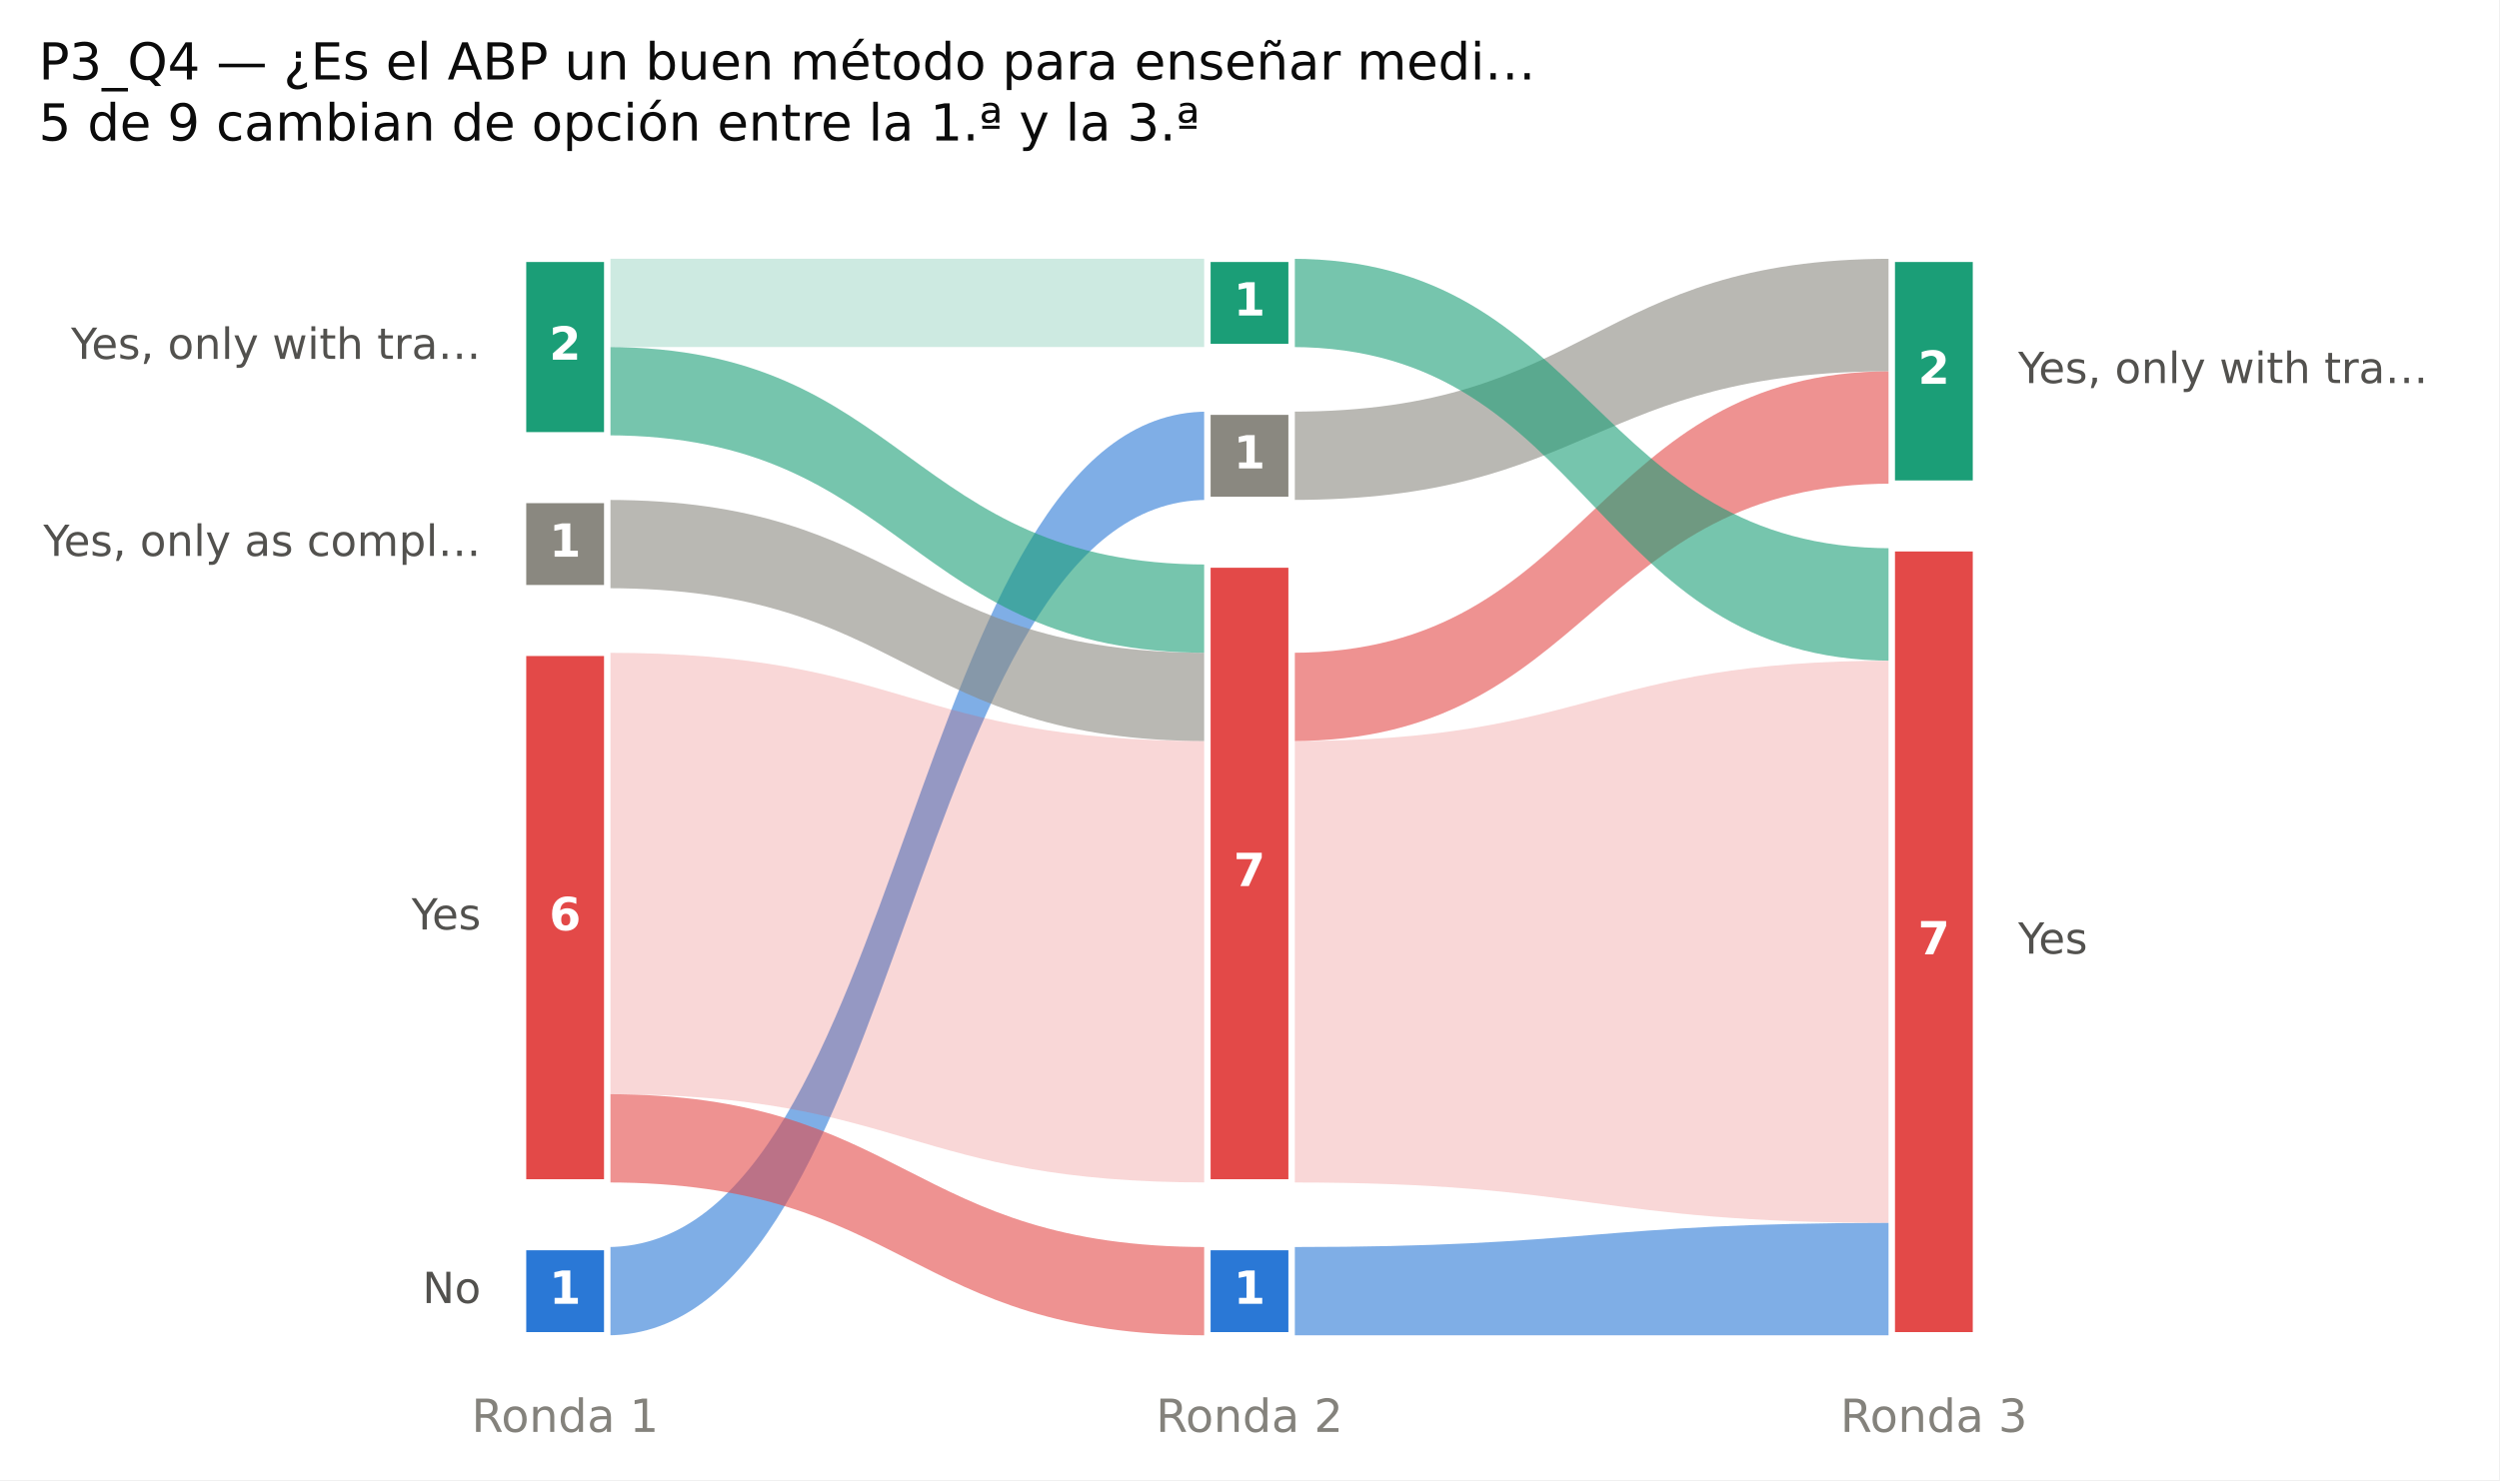
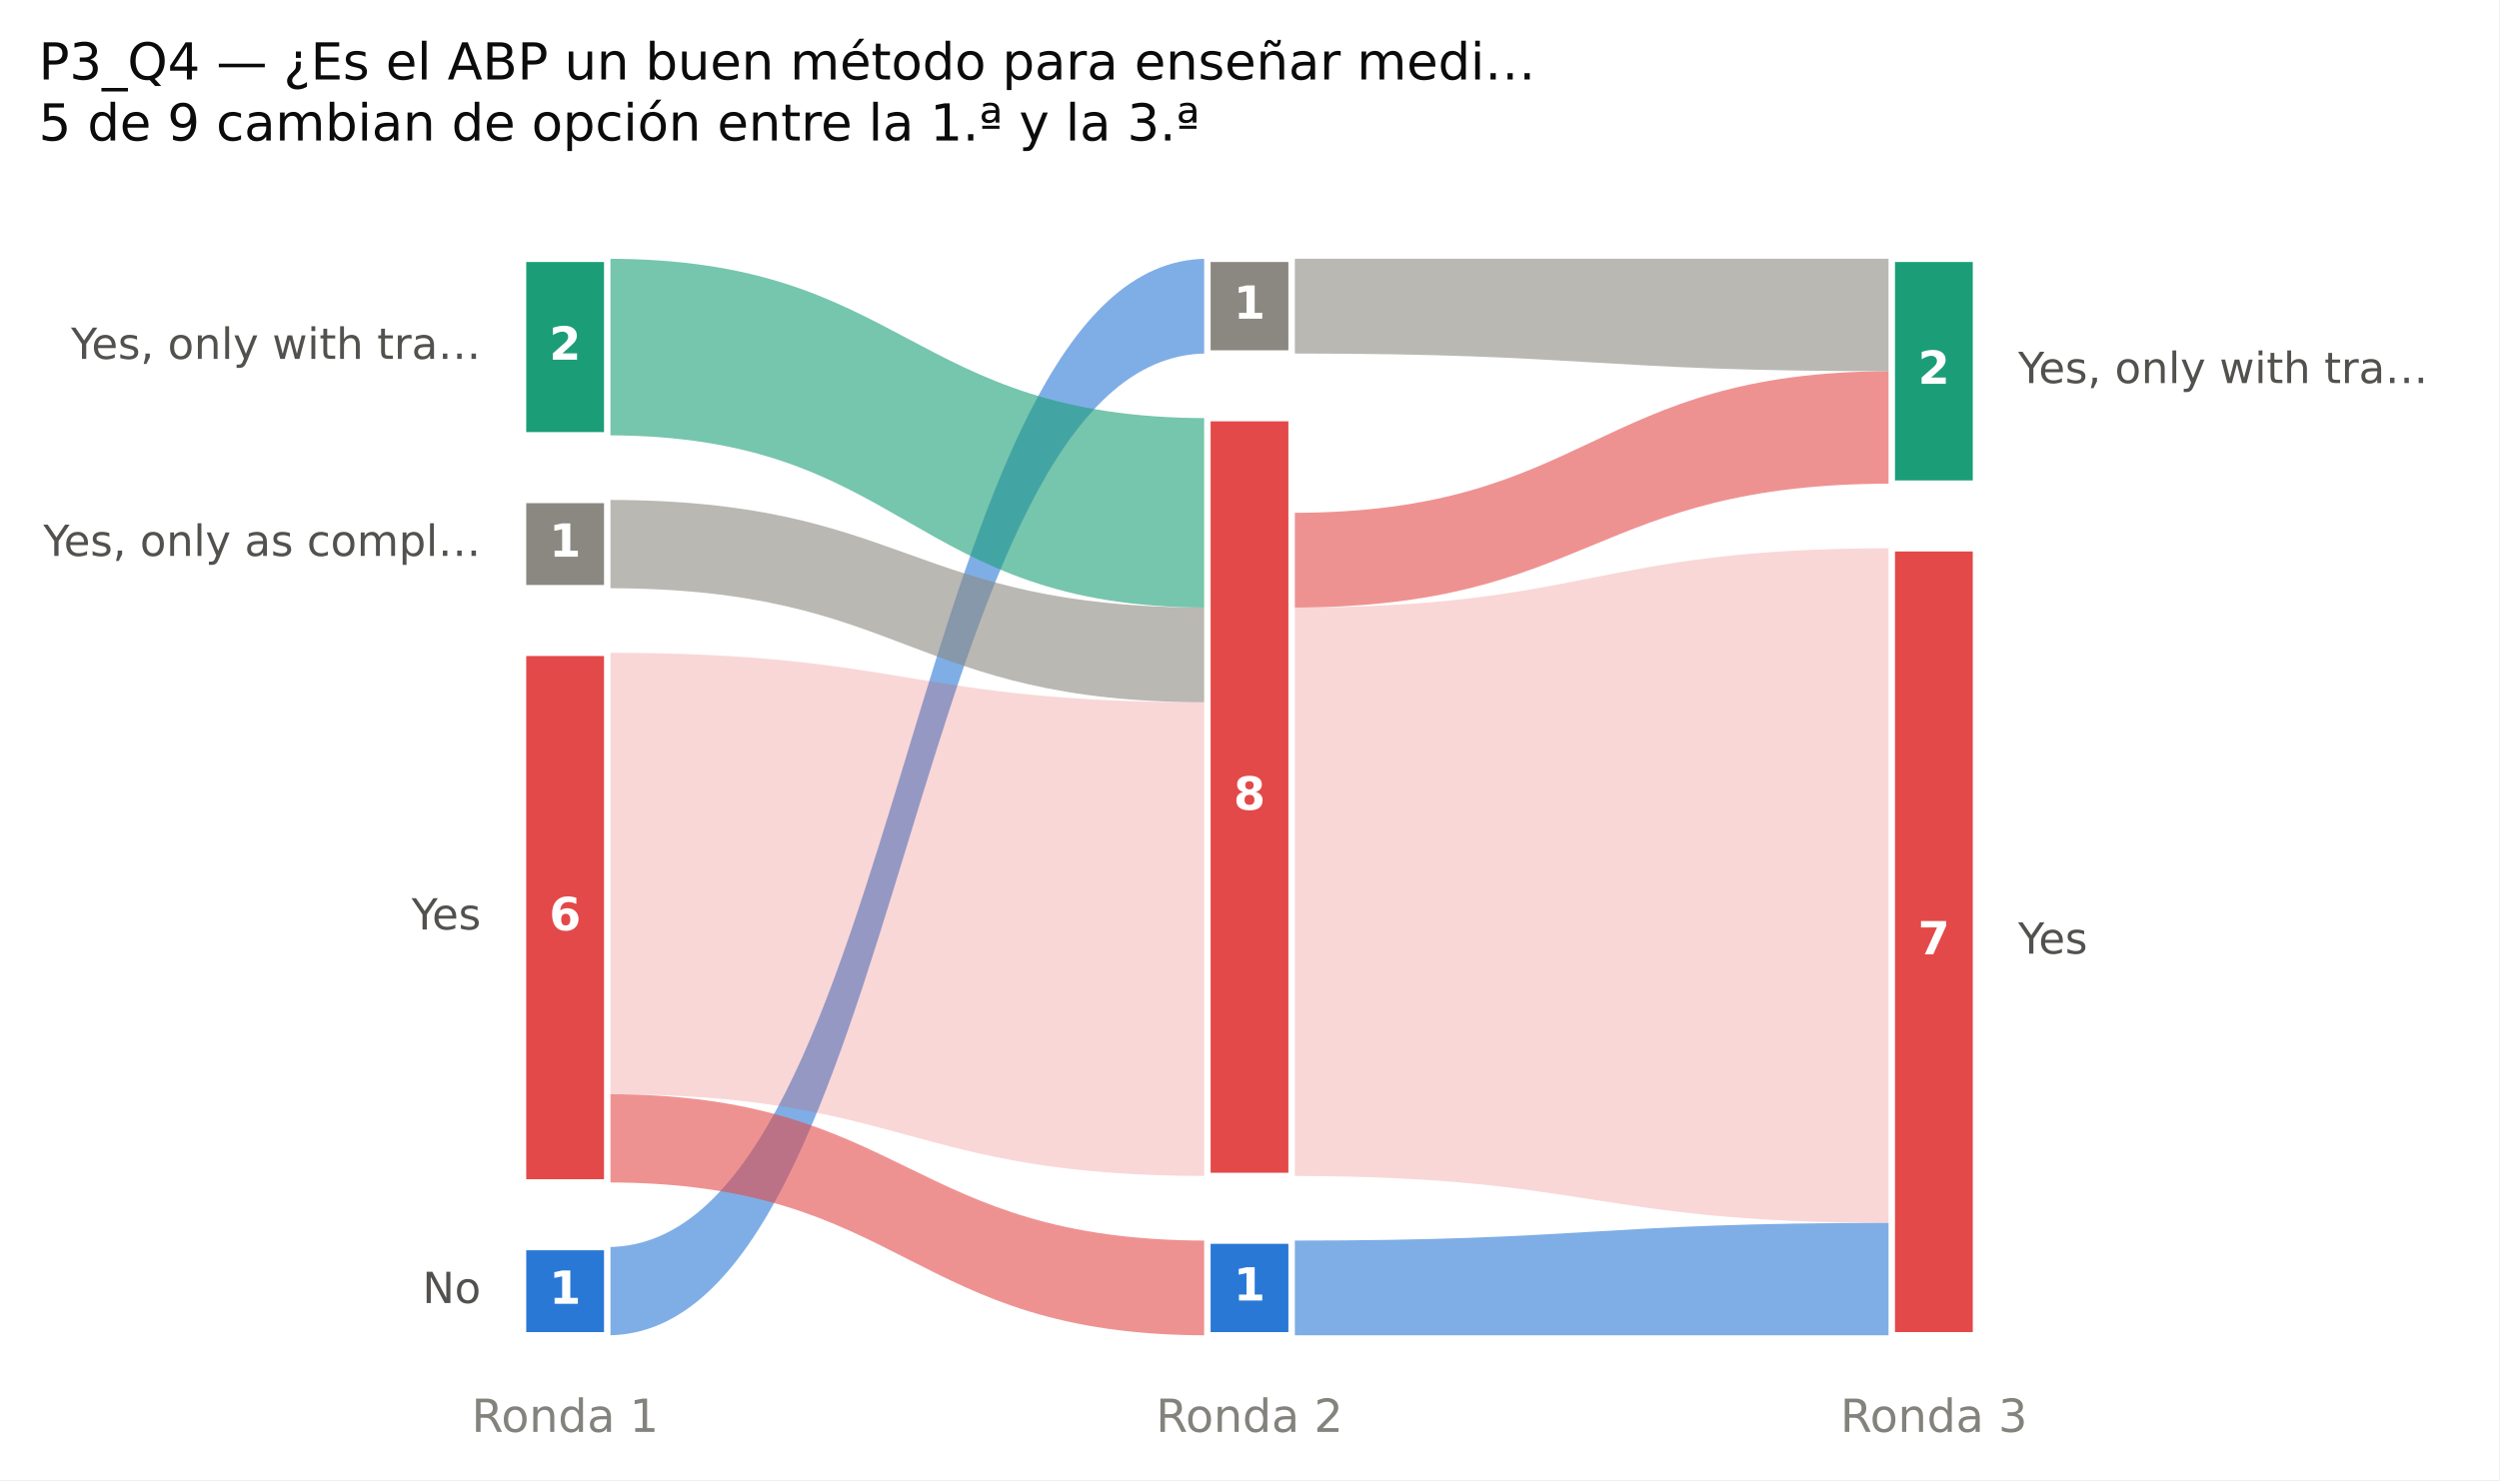
<svg xmlns="http://www.w3.org/2000/svg" width="465.188pt" height="275.583pt" viewBox="0 0 465.188 275.583" version="1.1">
  <defs>
    <style type="text/css">*{stroke-linejoin: round; stroke-linecap: butt}</style>
  </defs>
  <g id="figure_1">
    <g id="patch_1">
      <path d="M 0 275.583  L 465.188 275.583  L 465.188 0  L 0 0  z " style="fill: #ffffff" />
    </g>
    <g id="axes_1">
      <g id="patch_2">
        <path d="M 7.2 256.657  L 457.988 256.657  L 457.988 36.157  L 7.2 36.157  z " style="fill: #ffffff" />
      </g>
      <g id="patch_3">
-         <path d="M 113.037 248.638  C 168.896 248.638 168.896 93.086 224.754 93.086  L 224.754 76.648  C 168.896 76.648 168.896 232.201 113.037 232.201  z " clip-path="url(#pc7cdcb7ced)" style="fill: #2a78d6; opacity: 0.6" />
+         <path d="M 113.037 248.638  C 168.896 248.638 168.896 65.824 224.754 65.824  L 224.754 48.184  C 168.896 48.184 168.896 232.201 113.037 232.201  z " clip-path="url(#p865c699740)" style="fill: #2a78d6; opacity: 0.6" />
      </g>
      <g id="patch_4">
-         <path d="M 113.037 220.174  C 168.896 220.174 168.896 248.638 224.754 248.638  L 224.754 232.201  C 168.896 232.201 168.896 203.737 113.037 203.737  z " clip-path="url(#pc7cdcb7ced)" style="fill: #e34948; opacity: 0.6" />
+         <path d="M 113.037 220.174  C 168.896 220.174 168.896 248.638 224.754 248.638  L 224.754 230.998  C 168.896 230.998 168.896 203.737 113.037 203.737  z " clip-path="url(#p865c699740)" style="fill: #e34948; opacity: 0.6" />
      </g>
      <g id="patch_5">
-         <path d="M 113.037 203.737  C 168.896 203.737 168.896 220.174 224.754 220.174  L 224.754 137.988  C 168.896 137.988 168.896 121.55 113.037 121.55  z " clip-path="url(#pc7cdcb7ced)" style="fill: #e34948; opacity: 0.22" />
+         <path d="M 113.037 203.737  C 168.896 203.737 168.896 218.971 224.754 218.971  L 224.754 130.771  C 168.896 130.771 168.896 121.55 113.037 121.55  z " clip-path="url(#p865c699740)" style="fill: #e34948; opacity: 0.22" />
      </g>
      <g id="patch_6">
-         <path d="M 113.037 109.523  C 168.896 109.523 168.896 137.988 224.754 137.988  L 224.754 121.55  C 168.896 121.55 168.896 93.086 113.037 93.086  z " clip-path="url(#pc7cdcb7ced)" style="fill: #8a8880; opacity: 0.6" />
+         <path d="M 113.037 109.523  C 168.896 109.523 168.896 130.771 224.754 130.771  L 224.754 113.131  C 168.896 113.131 168.896 93.086 113.037 93.086  z " clip-path="url(#p865c699740)" style="fill: #8a8880; opacity: 0.6" />
      </g>
      <g id="patch_7">
-         <path d="M 113.037 81.058  C 168.896 81.058 168.896 121.55 224.754 121.55  L 224.754 105.113  C 168.896 105.113 168.896 64.621 113.037 64.621  z " clip-path="url(#pc7cdcb7ced)" style="fill: #1b9e77; opacity: 0.6" />
+         <path d="M 113.037 81.058  C 168.896 81.058 168.896 113.131 224.754 113.131  L 224.754 77.851  C 168.896 77.851 168.896 48.184 113.037 48.184  z " clip-path="url(#p865c699740)" style="fill: #1b9e77; opacity: 0.6" />
      </g>
      <g id="patch_8">
-         <path d="M 113.037 64.621  C 168.896 64.621 168.896 64.621 224.754 64.621  L 224.754 48.184  C 168.896 48.184 168.896 48.184 113.037 48.184  z " clip-path="url(#pc7cdcb7ced)" style="fill: #1b9e77; opacity: 0.22" />
+         <path d="M 240.434 248.638  C 296.292 248.638 296.292 248.638 352.151 248.638  L 352.151 227.702  C 296.292 227.702 296.292 230.998 240.434 230.998  z " clip-path="url(#p865c699740)" style="fill: #2a78d6; opacity: 0.6" />
      </g>
      <g id="patch_9">
-         <path d="M 240.434 248.638  C 296.292 248.638 296.292 248.638 352.151 248.638  L 352.151 227.702  C 296.292 227.702 296.292 232.201 240.434 232.201  z " clip-path="url(#pc7cdcb7ced)" style="fill: #2a78d6; opacity: 0.6" />
+         <path d="M 240.434 218.971  C 296.292 218.971 296.292 227.702 352.151 227.702  L 352.151 102.084  C 296.292 102.084 296.292 113.131 240.434 113.131  z " clip-path="url(#p865c699740)" style="fill: #e34948; opacity: 0.22" />
      </g>
      <g id="patch_10">
-         <path d="M 240.434 220.174  C 296.292 220.174 296.292 227.702 352.151 227.702  L 352.151 123.02  C 296.292 123.02 296.292 137.988 240.434 137.988  z " clip-path="url(#pc7cdcb7ced)" style="fill: #e34948; opacity: 0.22" />
+         <path d="M 240.434 113.131  C 296.292 113.131 296.292 90.057 352.151 90.057  L 352.151 69.12  C 296.292 69.12 296.292 95.491 240.434 95.491  z " clip-path="url(#p865c699740)" style="fill: #e34948; opacity: 0.6" />
      </g>
      <g id="patch_11">
-         <path d="M 240.434 137.988  C 296.292 137.988 296.292 90.057 352.151 90.057  L 352.151 69.12  C 296.292 69.12 296.292 121.55 240.434 121.55  z " clip-path="url(#pc7cdcb7ced)" style="fill: #e34948; opacity: 0.6" />
-       </g>
-       <g id="patch_12">
-         <path d="M 240.434 93.086  C 296.292 93.086 296.292 69.12 352.151 69.12  L 352.151 48.184  C 296.292 48.184 296.292 76.648 240.434 76.648  z " clip-path="url(#pc7cdcb7ced)" style="fill: #8a8880; opacity: 0.6" />
-       </g>
-       <g id="patch_13">
-         <path d="M 240.434 64.621  C 296.292 64.621 296.292 123.02 352.151 123.02  L 352.151 102.084  C 296.292 102.084 296.292 48.184 240.434 48.184  z " clip-path="url(#pc7cdcb7ced)" style="fill: #1b9e77; opacity: 0.6" />
+         <path d="M 240.434 65.824  C 296.292 65.824 296.292 69.12 352.151 69.12  L 352.151 48.184  C 296.292 48.184 296.292 48.184 240.434 48.184  z " clip-path="url(#p865c699740)" style="fill: #8a8880; opacity: 0.6" />
      </g>
      <g id="matplotlib.axis_1">
        <g id="xtick_1">
          <g id="line2d_1" />
          <g id="text_1">
            <text style="font-size: 8.5px; font-family: 'DejaVu Sans', 'Helvetica', 'Arial', sans-serif; text-anchor: middle; fill: #84827c" x="105.197" y="266.615" transform="rotate(-0 105.1974 266.6153)">Ronda 1</text>
          </g>
        </g>
        <g id="xtick_2">
          <g id="line2d_2" />
          <g id="text_2">
            <text style="font-size: 8.5px; font-family: 'DejaVu Sans', 'Helvetica', 'Arial', sans-serif; text-anchor: middle; fill: #84827c" x="232.594" y="266.615" transform="rotate(-0 232.594 266.6153)">Ronda 2</text>
          </g>
        </g>
        <g id="xtick_3">
          <g id="line2d_3" />
          <g id="text_3">
            <text style="font-size: 8.5px; font-family: 'DejaVu Sans', 'Helvetica', 'Arial', sans-serif; text-anchor: middle; fill: #84827c" x="359.991" y="266.615" transform="rotate(-0 359.9907 266.6153)">Ronda 3</text>
          </g>
        </g>
      </g>
      <g id="matplotlib.axis_2" />
+       <g id="patch_12">
+         <path d="M 97.358 248.638  L 113.037 248.638  L 113.037 232.201  L 97.358 232.201  z " clip-path="url(#p865c699740)" style="fill: #2a78d6; stroke: #ffffff; stroke-width: 1.2; stroke-linejoin: miter" />
+       </g>
+       <g id="patch_13">
+         <path d="M 97.358 220.174  L 113.037 220.174  L 113.037 121.55  L 97.358 121.55  z " clip-path="url(#p865c699740)" style="fill: #e34948; stroke: #ffffff; stroke-width: 1.2; stroke-linejoin: miter" />
+       </g>
      <g id="patch_14">
-         <path d="M 97.358 248.638  L 113.037 248.638  L 113.037 232.201  L 97.358 232.201  z " clip-path="url(#pc7cdcb7ced)" style="fill: #2a78d6; stroke: #ffffff; stroke-width: 1.2; stroke-linejoin: miter" />
+         <path d="M 97.358 109.523  L 113.037 109.523  L 113.037 93.086  L 97.358 93.086  z " clip-path="url(#p865c699740)" style="fill: #8a8880; stroke: #ffffff; stroke-width: 1.2; stroke-linejoin: miter" />
      </g>
      <g id="patch_15">
-         <path d="M 97.358 220.174  L 113.037 220.174  L 113.037 121.55  L 97.358 121.55  z " clip-path="url(#pc7cdcb7ced)" style="fill: #e34948; stroke: #ffffff; stroke-width: 1.2; stroke-linejoin: miter" />
+         <path d="M 97.358 81.058  L 113.037 81.058  L 113.037 48.184  L 97.358 48.184  z " clip-path="url(#p865c699740)" style="fill: #1b9e77; stroke: #ffffff; stroke-width: 1.2; stroke-linejoin: miter" />
      </g>
      <g id="patch_16">
-         <path d="M 97.358 109.523  L 113.037 109.523  L 113.037 93.086  L 97.358 93.086  z " clip-path="url(#pc7cdcb7ced)" style="fill: #8a8880; stroke: #ffffff; stroke-width: 1.2; stroke-linejoin: miter" />
+         <path d="M 224.754 248.638  L 240.434 248.638  L 240.434 230.998  L 224.754 230.998  z " clip-path="url(#p865c699740)" style="fill: #2a78d6; stroke: #ffffff; stroke-width: 1.2; stroke-linejoin: miter" />
      </g>
      <g id="patch_17">
-         <path d="M 97.358 81.058  L 113.037 81.058  L 113.037 48.184  L 97.358 48.184  z " clip-path="url(#pc7cdcb7ced)" style="fill: #1b9e77; stroke: #ffffff; stroke-width: 1.2; stroke-linejoin: miter" />
+         <path d="M 224.754 218.971  L 240.434 218.971  L 240.434 77.851  L 224.754 77.851  z " clip-path="url(#p865c699740)" style="fill: #e34948; stroke: #ffffff; stroke-width: 1.2; stroke-linejoin: miter" />
      </g>
      <g id="patch_18">
-         <path d="M 224.754 248.638  L 240.434 248.638  L 240.434 232.201  L 224.754 232.201  z " clip-path="url(#pc7cdcb7ced)" style="fill: #2a78d6; stroke: #ffffff; stroke-width: 1.2; stroke-linejoin: miter" />
+         <path d="M 224.754 65.824  L 240.434 65.824  L 240.434 48.184  L 224.754 48.184  z " clip-path="url(#p865c699740)" style="fill: #8a8880; stroke: #ffffff; stroke-width: 1.2; stroke-linejoin: miter" />
      </g>
      <g id="patch_19">
-         <path d="M 224.754 220.174  L 240.434 220.174  L 240.434 105.113  L 224.754 105.113  z " clip-path="url(#pc7cdcb7ced)" style="fill: #e34948; stroke: #ffffff; stroke-width: 1.2; stroke-linejoin: miter" />
+         <path d="M 352.151 248.638  L 367.83 248.638  L 367.83 102.084  L 352.151 102.084  z " clip-path="url(#p865c699740)" style="fill: #e34948; stroke: #ffffff; stroke-width: 1.2; stroke-linejoin: miter" />
      </g>
      <g id="patch_20">
-         <path d="M 224.754 93.086  L 240.434 93.086  L 240.434 76.648  L 224.754 76.648  z " clip-path="url(#pc7cdcb7ced)" style="fill: #8a8880; stroke: #ffffff; stroke-width: 1.2; stroke-linejoin: miter" />
-       </g>
-       <g id="patch_21">
-         <path d="M 224.754 64.621  L 240.434 64.621  L 240.434 48.184  L 224.754 48.184  z " clip-path="url(#pc7cdcb7ced)" style="fill: #1b9e77; stroke: #ffffff; stroke-width: 1.2; stroke-linejoin: miter" />
-       </g>
-       <g id="patch_22">
-         <path d="M 352.151 248.638  L 367.83 248.638  L 367.83 102.084  L 352.151 102.084  z " clip-path="url(#pc7cdcb7ced)" style="fill: #e34948; stroke: #ffffff; stroke-width: 1.2; stroke-linejoin: miter" />
-       </g>
-       <g id="patch_23">
-         <path d="M 352.151 90.057  L 367.83 90.057  L 367.83 48.184  L 352.151 48.184  z " clip-path="url(#pc7cdcb7ced)" style="fill: #1b9e77; stroke: #ffffff; stroke-width: 1.2; stroke-linejoin: miter" />
+         <path d="M 352.151 90.057  L 367.83 90.057  L 367.83 48.184  L 352.151 48.184  z " clip-path="url(#p865c699740)" style="fill: #1b9e77; stroke: #ffffff; stroke-width: 1.2; stroke-linejoin: miter" />
      </g>
      <g id="text_4">
        <text style="font-size: 9.5px; font-family: 'DejaVu Sans', 'Helvetica', 'Arial', sans-serif; fill: #0b0b0b" transform="translate(7.2 14.79852)">P3_Q4 — ¿Es el ABP un buen método para enseñar medi…</text>
        <text style="font-size: 9.5px; font-family: 'DejaVu Sans', 'Helvetica', 'Arial', sans-serif; fill: #0b0b0b" transform="translate(7.2 26.15666)">5 de 9 cambian de opción entre la 1.ª y la 3.ª</text>
      </g>
      <g id="text_5">
        <text style="font-weight: 700; font-size: 8.5px; font-family: 'DejaVu Sans', 'Helvetica', 'Arial', sans-serif; text-anchor: middle; fill: #ffffff" x="105.197" y="242.765" transform="rotate(-0 105.1974 242.7653)">1</text>
      </g>
      <g id="text_6">
        <text style="font-size: 8px; font-family: 'DejaVu Sans', 'Helvetica', 'Arial', sans-serif; text-anchor: end; fill: #52514e" x="89.518" y="242.627" transform="rotate(-0 89.51783 242.6273)">No</text>
      </g>
      <g id="text_7">
        <text style="font-weight: 700; font-size: 8.5px; font-family: 'DejaVu Sans', 'Helvetica', 'Arial', sans-serif; text-anchor: middle; fill: #ffffff" x="105.197" y="173.208" transform="rotate(-0 105.1974 173.2076)">6</text>
      </g>
      <g id="text_8">
        <text style="font-size: 8px; font-family: 'DejaVu Sans', 'Helvetica', 'Arial', sans-serif; text-anchor: end; fill: #52514e" x="89.518" y="173.07" transform="rotate(-0 89.51783 173.0696)">Yes</text>
      </g>
      <g id="text_9">
        <text style="font-weight: 700; font-size: 8.5px; font-family: 'DejaVu Sans', 'Helvetica', 'Arial', sans-serif; text-anchor: middle; fill: #ffffff" x="105.197" y="103.65" transform="rotate(-0 105.1974 103.6499)">1</text>
      </g>
      <g id="text_10">
        <text style="font-size: 8px; font-family: 'DejaVu Sans', 'Helvetica', 'Arial', sans-serif; text-anchor: end; fill: #52514e" x="89.518" y="103.512" transform="rotate(-0 89.51783 103.5119)">Yes, only as compl…</text>
      </g>
      <g id="text_11">
        <text style="font-weight: 700; font-size: 8.5px; font-family: 'DejaVu Sans', 'Helvetica', 'Arial', sans-serif; text-anchor: middle; fill: #ffffff" x="105.197" y="66.967" transform="rotate(-0 105.1974 66.96667)">2</text>
      </g>
      <g id="text_12">
        <text style="font-size: 8px; font-family: 'DejaVu Sans', 'Helvetica', 'Arial', sans-serif; text-anchor: end; fill: #52514e" x="89.518" y="66.829" transform="rotate(-0 89.51783 66.8287)">Yes, only with tra…</text>
      </g>
      <g id="text_13">
-         <text style="font-weight: 700; font-size: 8.5px; font-family: 'DejaVu Sans', 'Helvetica', 'Arial', sans-serif; text-anchor: middle; fill: #ffffff" x="232.594" y="242.765" transform="rotate(-0 232.594 242.7653)">1</text>
+         <text style="font-weight: 700; font-size: 8.5px; font-family: 'DejaVu Sans', 'Helvetica', 'Arial', sans-serif; text-anchor: middle; fill: #ffffff" x="232.594" y="242.164" transform="rotate(-0 232.594 242.1639)">1</text>
      </g>
      <g id="text_14">
-         <text style="font-weight: 700; font-size: 8.5px; font-family: 'DejaVu Sans', 'Helvetica', 'Arial', sans-serif; text-anchor: middle; fill: #ffffff" x="232.594" y="164.989" transform="rotate(-0 232.594 164.9889)">7</text>
+         <text style="font-weight: 700; font-size: 8.5px; font-family: 'DejaVu Sans', 'Helvetica', 'Arial', sans-serif; text-anchor: middle; fill: #ffffff" x="232.594" y="150.757" transform="rotate(-0 232.594 150.7567)">8</text>
      </g>
      <g id="text_15">
-         <text style="font-weight: 700; font-size: 8.5px; font-family: 'DejaVu Sans', 'Helvetica', 'Arial', sans-serif; text-anchor: middle; fill: #ffffff" x="232.594" y="87.213" transform="rotate(-0 232.594 87.21258)">1</text>
+         <text style="font-weight: 700; font-size: 8.5px; font-family: 'DejaVu Sans', 'Helvetica', 'Arial', sans-serif; text-anchor: middle; fill: #ffffff" x="232.594" y="59.349" transform="rotate(-0 232.594 59.3494)">1</text>
      </g>
      <g id="text_16">
-         <text style="font-weight: 700; font-size: 8.5px; font-family: 'DejaVu Sans', 'Helvetica', 'Arial', sans-serif; text-anchor: middle; fill: #ffffff" x="232.594" y="58.748" transform="rotate(-0 232.594 58.74803)">1</text>
+         <text style="font-weight: 700; font-size: 8.5px; font-family: 'DejaVu Sans', 'Helvetica', 'Arial', sans-serif; text-anchor: middle; fill: #ffffff" x="359.991" y="177.707" transform="rotate(-0 359.9907 177.7067)">7</text>
      </g>
      <g id="text_17">
-         <text style="font-weight: 700; font-size: 8.5px; font-family: 'DejaVu Sans', 'Helvetica', 'Arial', sans-serif; text-anchor: middle; fill: #ffffff" x="359.991" y="177.707" transform="rotate(-0 359.9907 177.7067)">7</text>
+         <text style="font-size: 8px; font-family: 'DejaVu Sans', 'Helvetica', 'Arial', sans-serif; text-anchor: start; fill: #52514e" x="375.67" y="177.569" transform="rotate(-0 375.6703 177.5687)">Yes</text>
      </g>
      <g id="text_18">
-         <text style="font-size: 8px; font-family: 'DejaVu Sans', 'Helvetica', 'Arial', sans-serif; text-anchor: start; fill: #52514e" x="375.67" y="177.569" transform="rotate(-0 375.6703 177.5687)">Yes</text>
+         <text style="font-weight: 700; font-size: 8.5px; font-family: 'DejaVu Sans', 'Helvetica', 'Arial', sans-serif; text-anchor: middle; fill: #ffffff" x="359.991" y="71.466" transform="rotate(-0 359.9907 71.46576)">2</text>
      </g>
      <g id="text_19">
-         <text style="font-weight: 700; font-size: 8.5px; font-family: 'DejaVu Sans', 'Helvetica', 'Arial', sans-serif; text-anchor: middle; fill: #ffffff" x="359.991" y="71.466" transform="rotate(-0 359.9907 71.46576)">2</text>
-       </g>
-       <g id="text_20">
        <text style="font-size: 8px; font-family: 'DejaVu Sans', 'Helvetica', 'Arial', sans-serif; text-anchor: start; fill: #52514e" x="375.67" y="71.328" transform="rotate(-0 375.6703 71.32779)">Yes, only with tra…</text>
      </g>
    </g>
  </g>
  <defs>
-     <clipPath id="pc7cdcb7ced">
+     <clipPath id="p865c699740">
      <rect x="7.2" y="36.157" width="450.788" height="220.5" />
    </clipPath>
  </defs>
</svg>
